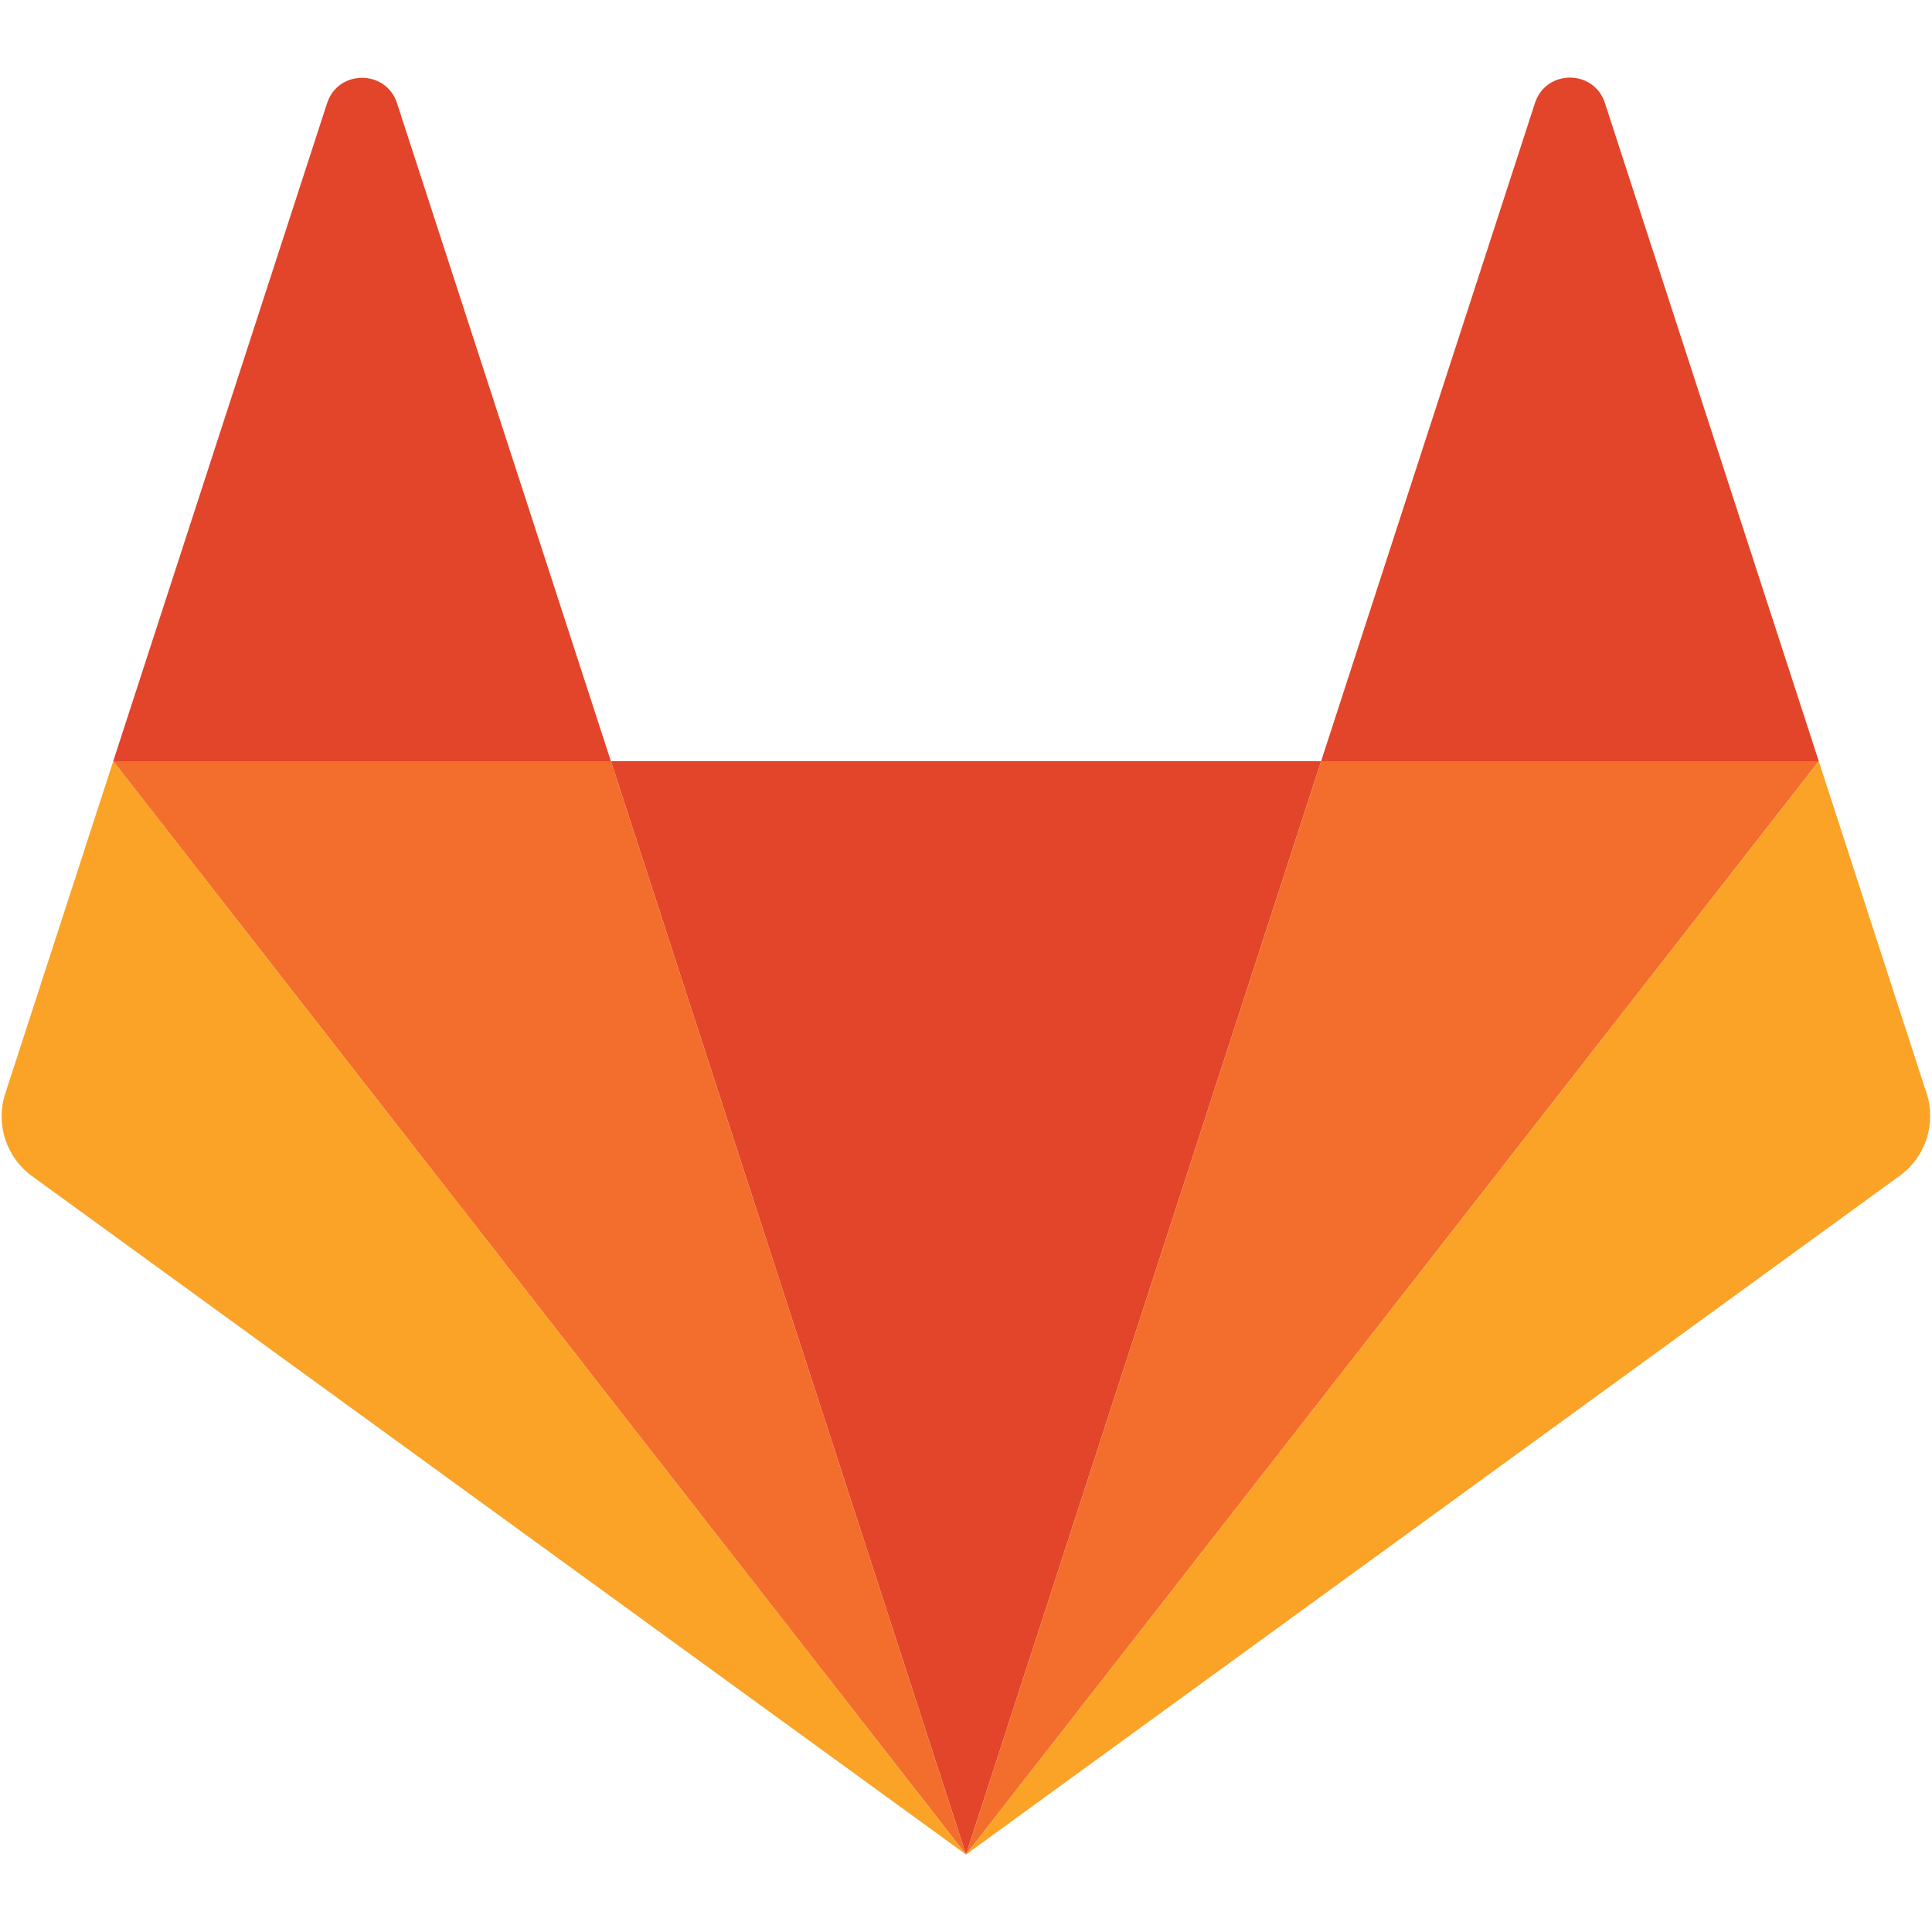
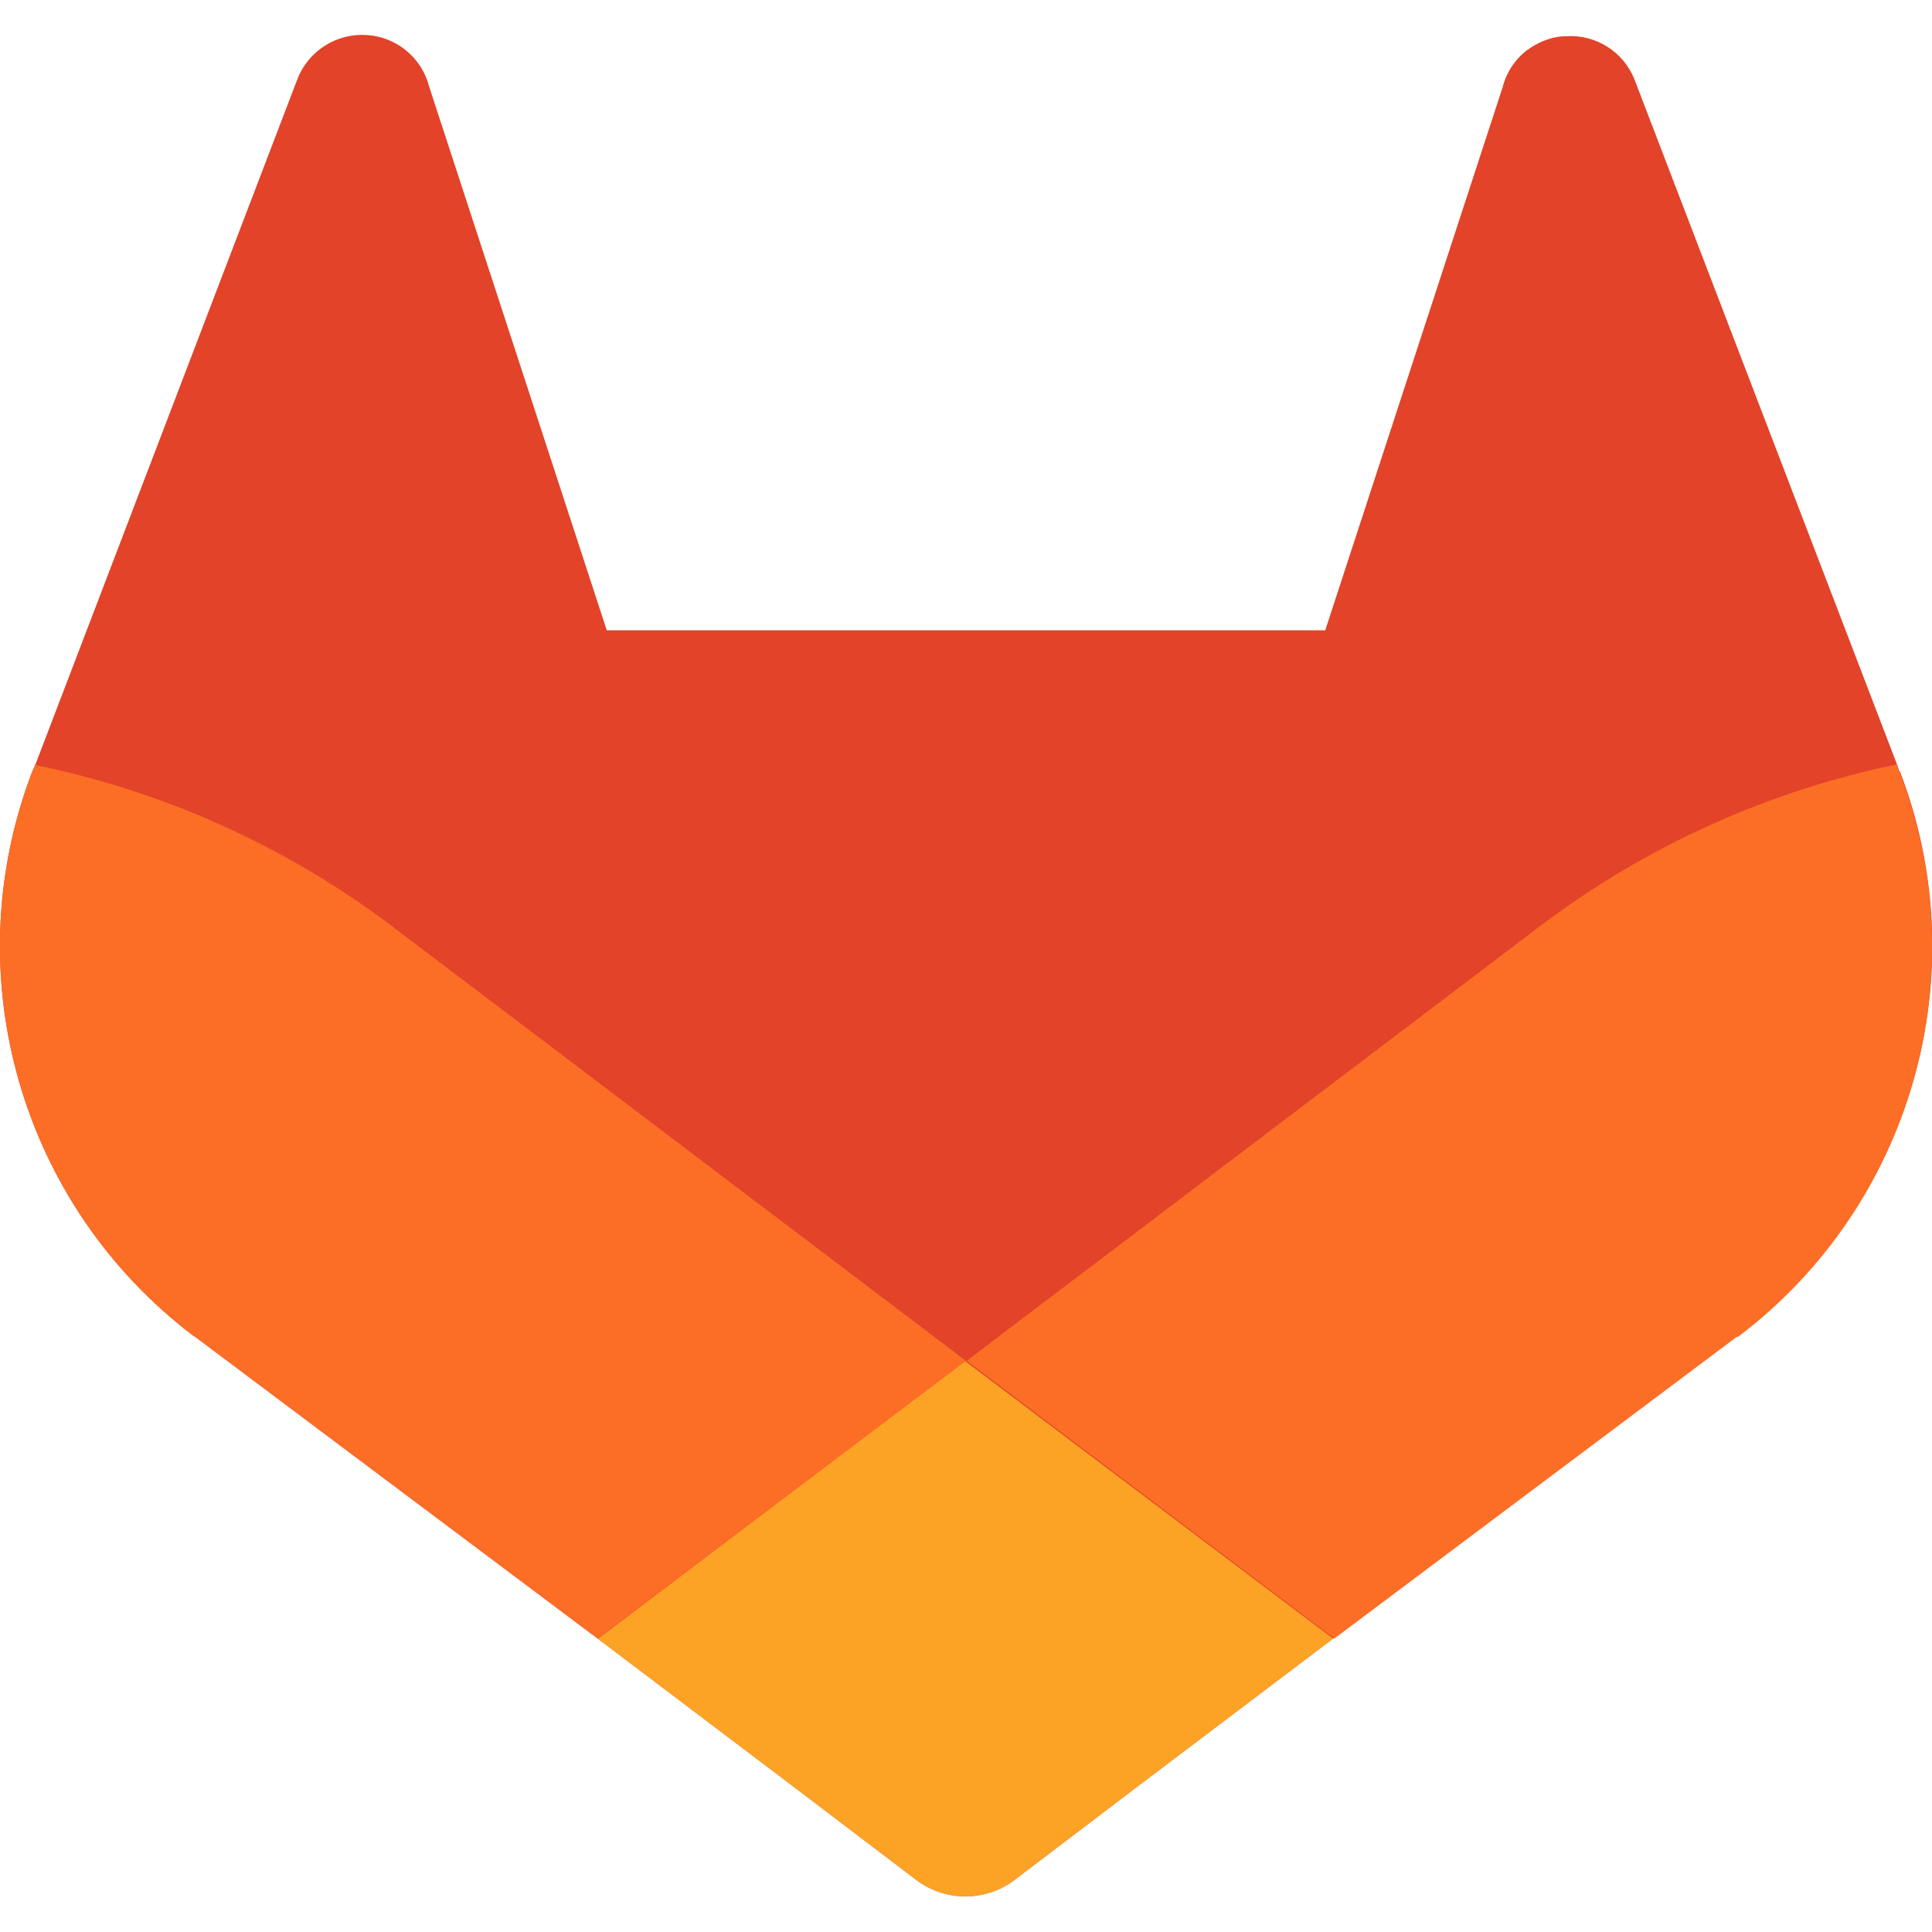
- <svg xmlns="http://www.w3.org/2000/svg" version="1.1" id="Layer_1" x="0px" y="0px" viewBox="0 0 1000 1000" style="enable-background:new 0 0 1000 1000;" xml:space="preserve">
-   <g>
-     <path fill-rule="evenodd" clip-rule="evenodd" fill="#E2452A" d="M500,959.9L683.8,394H316.2L500,959.9z" />
-     <path fill-rule="evenodd" clip-rule="evenodd" fill="#F36E2C" d="M500,959.9L316.2,394H58.6L500,959.9z" />
-     <path fill-rule="evenodd" clip-rule="evenodd" fill="#FAA327" d="M58.6,394L2.7,566.1c-5.1,15.7,0.5,32.9,13.8,42.6L500,959.9L58.6,394z" />
-     <path fill-rule="evenodd" clip-rule="evenodd" fill="#E2452A" d="M58.6,394h257.6L205.5,53.4c-5.7-17.5-30.5-17.5-36.2,0L58.6,394z" />
-     <path fill-rule="evenodd" clip-rule="evenodd" fill="#F36E2C" d="M500,959.9L683.8,394h257.6L500,959.9z" />
-     <path fill-rule="evenodd" clip-rule="evenodd" fill="#FAA327" d="M941.4,394l55.8,171.9c5.1,15.7-0.5,32.9-13.8,42.6L500,959.9L941.4,394z" />
-     <path fill-rule="evenodd" clip-rule="evenodd" fill="#E2452A" d="M941.4,394H683.8L794.5,53.3c5.7-17.5,30.5-17.5,36.2,0L941.4,394z" />
-   </g>
+ <svg xmlns="http://www.w3.org/2000/svg" viewBox="0 0 32 32" fill="none">
+   <path d="m31.46 12.78-.04-.12-4.35-11.35A1.14 1.14 0 0 0 25.94.6c-.24 0-.47.1-.66.24-.19.15-.33.36-.39.6l-2.94 9h-11.9l-2.94-9A1.14 1.14 0 0 0 6.07.58a1.15 1.15 0 0 0-1.14.72L.58 12.68l-.05.11a8.1 8.1 0 0 0 2.68 9.34l.02.01.04.03 6.63 4.97 3.28 2.48 2 1.52a1.35 1.35 0 0 0 1.62 0l2-1.52 3.28-2.48 6.67-5h.02a8.09 8.09 0 0 0 2.7-9.36Z" fill="#E24329" />
+   <path d="m31.46 12.78-.04-.12a14.75 14.75 0 0 0-5.86 2.64l-9.55 7.24 6.09 4.6 6.67-5h.02a8.09 8.09 0 0 0 2.67-9.36Z" fill="#FC6D26" />
+   <path d="m9.9 27.14 3.28 2.48 2 1.52a1.35 1.35 0 0 0 1.62 0l2-1.52 3.28-2.48-6.1-4.6-6.07 4.6Z" fill="#FCA326" />
+   <path d="M6.44 15.3a14.71 14.71 0 0 0-5.86-2.63l-.05.12a8.1 8.1 0 0 0 2.68 9.34l.02.01.04.03 6.63 4.97 6.1-4.6-9.56-7.24Z" fill="#FC6D26" />
</svg>
